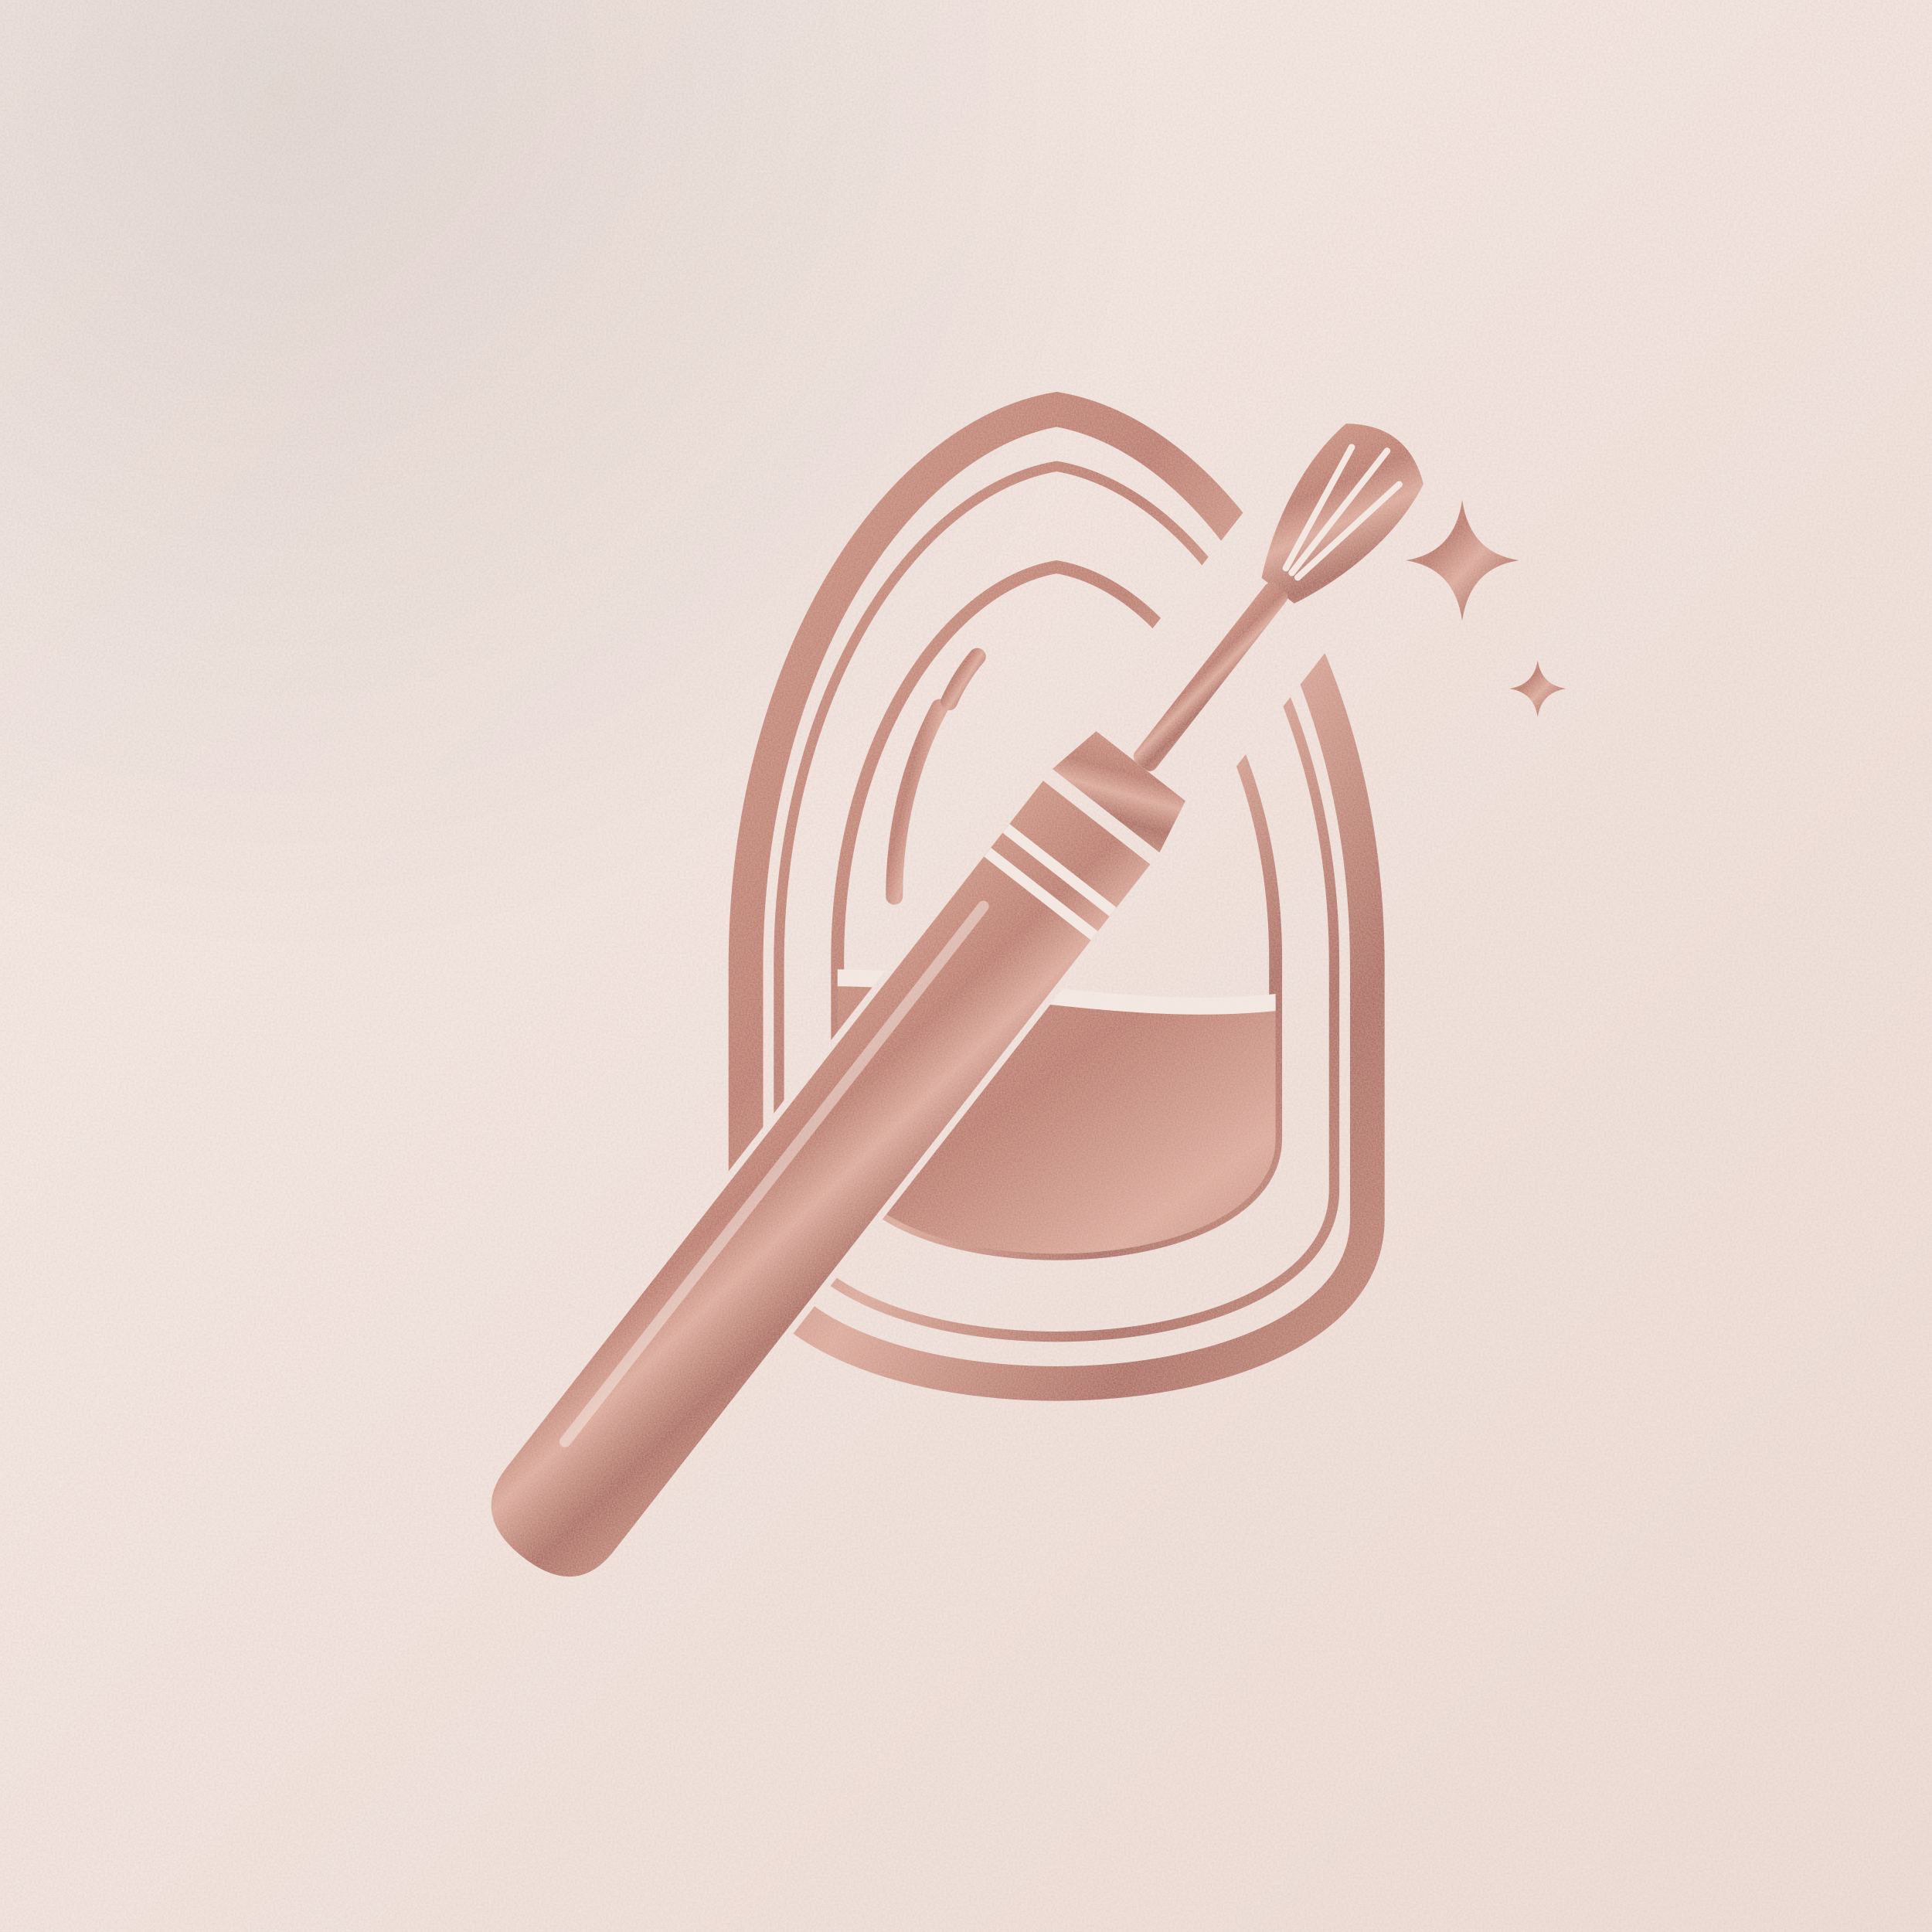
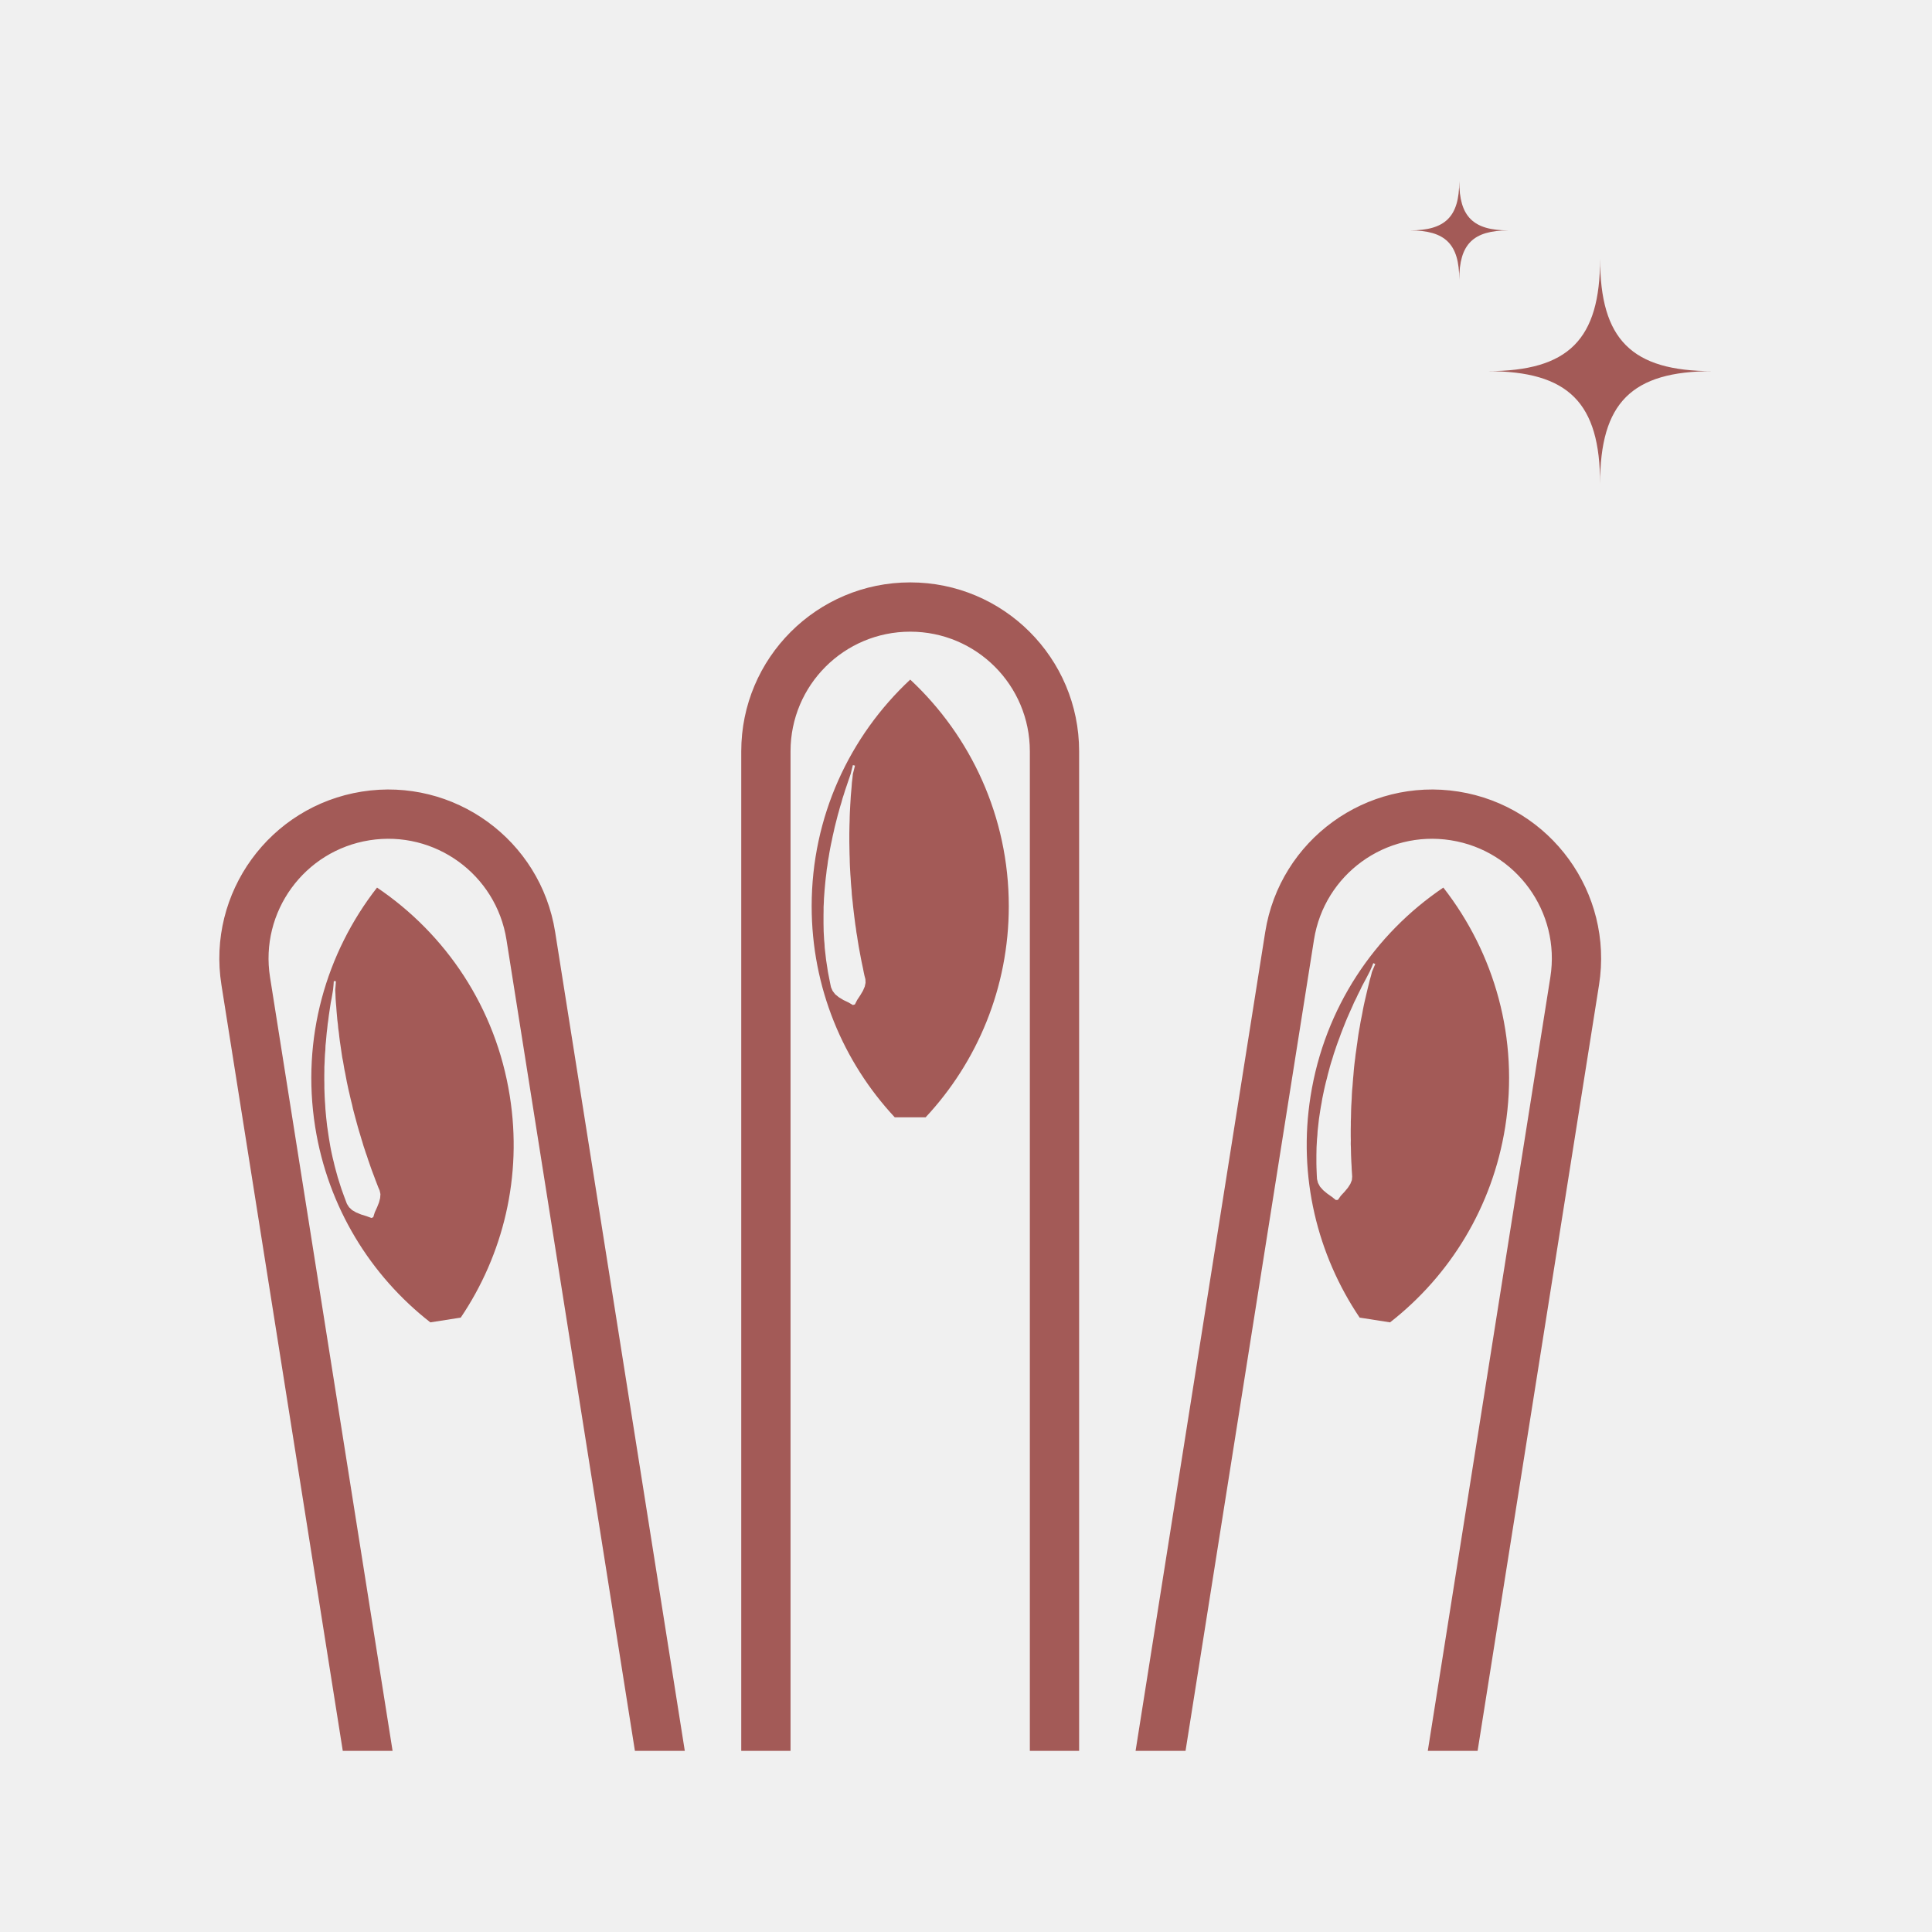
- <svg xmlns="http://www.w3.org/2000/svg" width="1024" height="1024" viewBox="0 0 1024 1024">
-   <defs>
-     <linearGradient id="paper" x1="0" y1="0" x2="1" y2="1">
-       <stop offset="0" stop-color="#F6EBE6" />
-       <stop offset="1" stop-color="#EEDDD6" />
-     </linearGradient>
-     <radialGradient id="shade" cx=".15" cy=".05" r=".9">
-       <stop offset="0" stop-color="#000" stop-opacity=".07" />
-       <stop offset=".5" stop-color="#000" stop-opacity="0" />
-     </radialGradient>
-     <filter id="grain">
-       <feTurbulence type="fractalNoise" baseFrequency=".9" numOctaves="3" seed="4" />
-       <feColorMatrix values="0 0 0 0 .45  0 0 0 0 .35  0 0 0 0 .32  0 0 0 1.4 -.4" />
-     </filter>
-     <linearGradient id="gold" x1="0" y1="0" x2="1" y2="1">
-       <stop offset="0" stop-color="#C98B76" />
-       <stop offset=".35" stop-color="#B8705E" />
-       <stop offset=".55" stop-color="#D9A493" />
-       <stop offset=".8" stop-color="#A9604F" />
-       <stop offset="1" stop-color="#BF7F6B" />
-     </linearGradient>
-     <filter id="foil" x="-5%" y="-5%" width="110%" height="110%">
-       <feTurbulence type="fractalNoise" baseFrequency="1.2" numOctaves="2" seed="9" result="n" />
-       <feColorMatrix in="n" values="0 0 0 0 1  0 0 0 0 1  0 0 0 0 1  0 0 0 .22 0" result="w" />
-       <feComposite in="w" in2="SourceGraphic" operator="in" result="sp" />
-       <feMerge>
-         <feMergeNode in="SourceGraphic" />
-         <feMergeNode in="sp" />
-       </feMerge>
-     </filter>
-     <clipPath id="nailclip">
-       <path d="M0 -232 C70 -220 135 -120 135 10 L135 120 C135 215 -135 215 -135 120 L-135 10 C-135 -120 -70 -220 0 -232 Z" transform="scale(.86)" />
-     </clipPath>
-     <mask id="gap">
-       <rect x="-600" y="-600" width="1200" height="1200" fill="#fff" />
-       <g transform="translate(-60 40) rotate(38)">
-         <rect x="-40" y="-420" width="80" height="840" rx="40" fill="#000" />
-       </g>
-     </mask>
-   </defs>
-   <rect width="1024" height="1024" fill="url(#paper)" />
-   <rect width="1024" height="1024" filter="url(#grain)" opacity=".18" />
-   <rect width="1024" height="1024" fill="url(#shade)" />
-   <g fill="url(#gold)" stroke="url(#gold)" filter="url(#foil)" transform="translate(560 500)">
-     <g mask="url(#gap)">
-       <path d="M0 -232 C70 -220 135 -120 135 10 L135 120 C135 215 -135 215 -135 120 L-135 10 C-135 -120 -70 -220 0 -232 Z" transform="scale(1.22)" fill="none" stroke-width="15" />
-       <path d="M0 -232 C70 -220 135 -120 135 10 L135 120 C135 215 -135 215 -135 120 L-135 10 C-135 -120 -70 -220 0 -232 Z" transform="scale(1.09)" fill="none" stroke-width="5" />
-       <path d="M0 -232 C70 -220 135 -120 135 10 L135 120 C135 215 -135 215 -135 120 L-135 10 C-135 -120 -70 -220 0 -232 Z" transform="scale(.86)" fill="none" stroke-width="8" />
-       <g clip-path="url(#nailclip)">
-         <path d="M-200 30 C-80 -10 60 70 200 10 L200 300 L-200 300 Z" stroke="none" />
-         <path d="M-200 30 C-80 -10 60 70 200 10" fill="none" stroke="#F2E4DE" stroke-width="9" />
-       </g>
-       <path d="M-62 -125 C-78 -95 -86 -60 -86 -25" fill="none" stroke-width="9" stroke-linecap="round" />
-       <path d="M-42 -152 C-48 -145 -53 -137 -57 -128" fill="none" stroke-width="9" stroke-linecap="round" />
-     </g>
-     <g transform="translate(-60 40) rotate(38)">
-       <path d="M-11 -288 C-24 -315 -32 -350 -26 -380 Q0 -400 26 -380 C32 -350 24 -315 11 -288 Z" stroke="none" />
-       <path d="M-4 -300 L-16 -372 M0 -300 L0 -382 M4 -300 L16 -372" fill="none" stroke="#F2E4DE" stroke-width="3.5" stroke-linecap="round" />
-       <rect x="-7" y="-290" width="14" height="120" rx="4" stroke="none" />
-       <path d="M-30 -170 L30 -170 L36 -140 L-36 -140 Z" stroke="none" />
-       <path d="M-36 -132 L36 -132 L36 330 Q36 362 0 362 Q-36 362 -36 330 Z" stroke="none" />
-       <path d="M-36 -100 L36 -100 M-36 -84 L36 -84" fill="none" stroke="#F2E4DE" stroke-width="6" />
-       <path d="M-20 -60 L-20 300" fill="none" stroke="#F2E4DE" stroke-width="6" stroke-linecap="round" opacity=".55" />
-     </g>
-     <path d="M215 -235 Q219 -207 245 -203 Q219 -199 215 -171 Q211 -199 185 -203 Q211 -207 215 -235 Z" stroke="none" />
-     <path d="M255 -150 Q257 -137 270 -135 Q257 -133 255 -120 Q253 -133 240 -135 Q253 -137 255 -150 Z" stroke="none" />
-   </g>
+ <svg xmlns="http://www.w3.org/2000/svg" viewBox="0 0 256 256" width="256" height="256">
+   <path fill="#A35A57" fill-rule="nonzero" d="M120.61 77.17C132.97 77.17 142.99 87.19 142.99 99.55V232H136.46V99.55C136.46 90.79 129.37 83.7 120.61 83.7C111.85 83.7 104.75 90.79 104.75 99.55V232H98.22V99.55C98.22 87.19 108.25 77.17 120.61 77.17ZM193.27 104.89C205.48 106.83 213.81 118.3 211.88 130.5L195.79 232H189.19L205.43 129.48C206.8 120.83 200.9 112.71 192.25 111.34C183.59 109.97 175.47 115.87 174.11 124.52L157.09 232H150.47L167.65 123.49C169.59 111.29 181.06 102.96 193.27 104.89ZM47.95 104.89C60.16 102.96 71.63 111.29 73.56 123.49L90.74 232H84.13L67.11 124.52C65.74 115.87 57.62 109.97 48.96 111.34C40.32 112.71 34.41 120.83 35.78 129.48L52.02 232H45.42L29.34 130.5C27.41 118.3 35.74 106.83 47.95 104.89ZM133.67 120.07C133.67 130.88 129.49 140.72 122.65 148.05H118.56C111.73 140.72 107.55 130.88 107.55 120.07C107.55 108.22 112.58 97.54 120.61 90.05C128.64 97.54 133.67 108.22 133.67 120.07ZM199.45 149.31C197.76 159.98 192.09 169.05 184.19 175.22L180.16 174.59C174.56 166.28 171.96 155.9 173.66 145.23C175.52 133.51 182.15 123.76 191.25 117.61C198.01 126.27 201.31 137.6 199.45 149.31ZM67.55 145.23C69.25 155.9 66.66 166.28 61.05 174.59L57.02 175.22C49.12 169.05 43.45 159.98 41.76 149.31C39.91 137.6 43.2 126.27 49.96 117.61C59.07 123.76 65.7 133.51 67.55 145.23ZM212.02 34.26C212.02 45.01 216.19 49.18 226.94 49.18C216.19 49.18 212.02 53.36 212.02 64.11C212.02 53.36 207.84 49.18 197.09 49.18C207.84 49.18 212.02 45.01 212.02 34.26ZM44.23 130 44.19 130.57 44.13 131.15 44.04 131.71 43.94 132.29 43.83 132.85 43.74 133.43 43.57 134.57 43.5 135.14 43.42 135.7 43.36 136.27 43.29 136.85 43.24 137.41 43.19 137.98 43.13 138.55 43.11 139.12 43.06 139.69 43.03 140.25 43.01 140.82 42.98 141.38V141.94L42.97 142.5V143.06L42.98 143.63V144.19L43 144.75L43.02 145.3L43.05 145.87L43.09 146.42L43.12 146.97L43.17 147.52L43.22 148.07L43.28 148.61L43.34 149.16L43.42 149.7L43.5 150.25L43.58 150.79L43.67 151.32L43.76 151.86L43.86 152.39L43.97 152.91L44.09 153.45L44.22 153.97L44.34 154.49L44.48 155.01L44.62 155.52L44.76 156.03L44.92 156.53L45.08 157.04L45.24 157.54L45.42 158.04L45.6 158.54L45.78 159.02L45.97 159.52L46.25 159.96L46.66 160.35L47.2 160.66L47.86 160.93L48.57 161.15L49.21 161.39L49.46 161.28L49.66 160.64L49.97 159.96L50.22 159.33L50.37 158.75L50.41 158.23L50.31 157.76L50.12 157.32L49.95 156.88L49.78 156.44L49.61 155.98L49.44 155.53L49.27 155.08L49.11 154.63L48.95 154.16L48.79 153.71L48.64 153.24L48.47 152.76L48.32 152.3L48.16 151.82L48.02 151.34L47.87 150.86L47.73 150.38L47.58 149.89L47.44 149.41L47.3 148.91L47.17 148.42L47.03 147.91L46.9 147.42L46.77 146.92L46.66 146.41L46.53 145.9L46.41 145.4L46.29 144.87L46.17 144.36L46.06 143.84L45.95 143.32L45.85 142.79L45.75 142.26L45.64 141.73L45.55 141.2L45.46 140.66L45.35 140.12L45.27 139.58L45.19 139.03L45.11 138.48L45.03 137.94L44.96 137.38L44.9 136.83L44.82 136.27L44.77 135.71L44.7 135.16L44.65 134.59L44.6 134.03L44.56 133.46L44.51 132.89L44.47 132.32L44.45 131.75L44.42 131.16L44.47 130.6L44.51 130.02L44.23 130ZM113.01 101.38 112.87 101.94 112.73 102.51 112.55 103.05 112.36 103.6 112.18 104.14 111.99 104.69 111.82 105.24 111.64 105.79 111.49 106.34 111.32 106.89 111.17 107.44 111.01 108 110.87 108.55 110.73 109.1 110.59 109.66 110.47 110.21 110.34 110.77 110.23 111.32 110.11 111.87 110 112.43 109.9 112.98 109.81 113.54 109.71 114.09 109.64 114.65 109.55 115.2 109.49 115.76 109.42 116.31 109.36 116.87 109.31 117.42 109.26 117.97 109.22 118.52 109.18 119.07 109.16 119.62 109.13 120.17V120.72L109.12 121.27V122.36L109.13 122.9L109.14 123.44L109.17 123.98L109.2 124.52L109.25 125.05L109.28 125.59L109.34 126.13L109.4 126.65L109.46 127.18L109.54 127.7L109.62 128.22L109.7 128.75L109.8 129.27L109.9 129.78L110 130.29L110.11 130.81L110.32 131.29L110.66 131.74L111.15 132.14L111.76 132.51L112.43 132.83L113.01 133.17L113.28 133.09L113.58 132.5L113.99 131.88L114.34 131.29L114.58 130.74L114.69 130.23L114.67 129.75L114.55 129.29L114.45 128.83L114.36 128.36L114.26 127.89L114.16 127.42L114.07 126.95L113.98 126.47L113.89 125.99L113.8 125.51L113.72 125.02L113.64 124.53L113.57 124.05L113.48 123.55L113.42 123.06L113.34 122.56L113.21 121.55L113.15 121.05L113.09 120.55L113.03 120.03L112.98 119.52L112.92 119.01L112.87 118.5L112.84 117.97L112.79 117.45L112.75 116.93L112.72 116.4L112.68 115.87L112.65 115.34L112.62 114.8L112.6 114.27L112.59 113.73L112.57 113.19L112.56 112.65L112.55 112.11L112.54 111.56V110.46L112.55 109.9L112.56 109.35L112.58 108.79L112.59 108.24L112.61 107.68L112.67 106.56L112.74 105.42L112.79 104.85L112.84 104.28L112.88 103.71L112.95 103.14L113.01 102.56L113.15 102.01L113.29 101.45L113.01 101.38ZM181.97 127.62 181.76 128.15 181.52 128.69 181.26 129.19 180.99 129.71 180.72 130.21 180.45 130.72 180.2 131.25 179.94 131.76 179.7 132.28 179.44 132.79 179.21 133.32 178.97 133.85 178.74 134.37 178.51 134.89 178.29 135.42 178.08 135.95 177.87 136.48 177.67 137 177.48 137.53 177.28 138.06 177.09 138.59 176.91 139.13 176.73 139.66 176.57 140.2 176.4 140.73 176.24 141.27 176.1 141.8 175.95 142.35 175.82 142.89 175.68 143.42 175.55 143.96 175.43 144.5 175.32 145.03 175.21 145.57 175.12 146.11 175.02 146.65 174.93 147.2 174.85 147.73 174.77 148.26 174.71 148.8 174.59 149.88 174.56 150.41 174.51 150.95 174.48 151.49 174.45 152.01 174.44 152.54 174.43 153.07V154.13L174.44 154.66L174.46 155.18L174.48 155.7L174.51 156.23L174.64 156.74L174.91 157.24L175.33 157.71L175.87 158.16L176.48 158.59L177.01 159.01L177.28 158.99L177.67 158.44L178.18 157.89L178.61 157.37L178.93 156.87L179.13 156.37L179.17 155.9L179.14 155.42L179.11 154.96L179.09 154.48L179.06 154L179.04 153.52L179.02 153.03L179.01 152.55L179 152.06L178.98 151.57L178.99 151.09L178.98 150.58V149.59L178.99 149.09V148.59L179.01 148.08L179.02 147.58L179.03 147.07L179.05 146.56L179.08 146.05L179.11 145.53L179.13 145.01L179.16 144.5L179.21 143.98L179.25 143.46L179.29 142.93L179.34 142.4L179.38 141.88L179.43 141.36L179.49 140.82L179.56 140.28L179.62 139.75L179.7 139.21L179.77 138.68L179.85 138.14L179.92 137.6L180 137.05L180.09 136.51L180.19 135.97L180.28 135.42L180.39 134.87L180.5 134.32L180.6 133.77L180.71 133.22L180.83 132.67L180.96 132.12L181.09 131.56L181.22 131.01L181.36 130.45L181.49 129.9L181.65 129.35L181.79 128.79L182.01 128.26L182.23 127.74L181.97 127.62ZM193.36 24C193.36 28.7 195.19 30.53 199.89 30.53C195.19 30.53 193.36 32.36 193.36 37.06C193.36 32.36 191.53 30.53 186.83 30.53C191.53 30.53 193.36 28.7 193.36 24Z" />
</svg>
